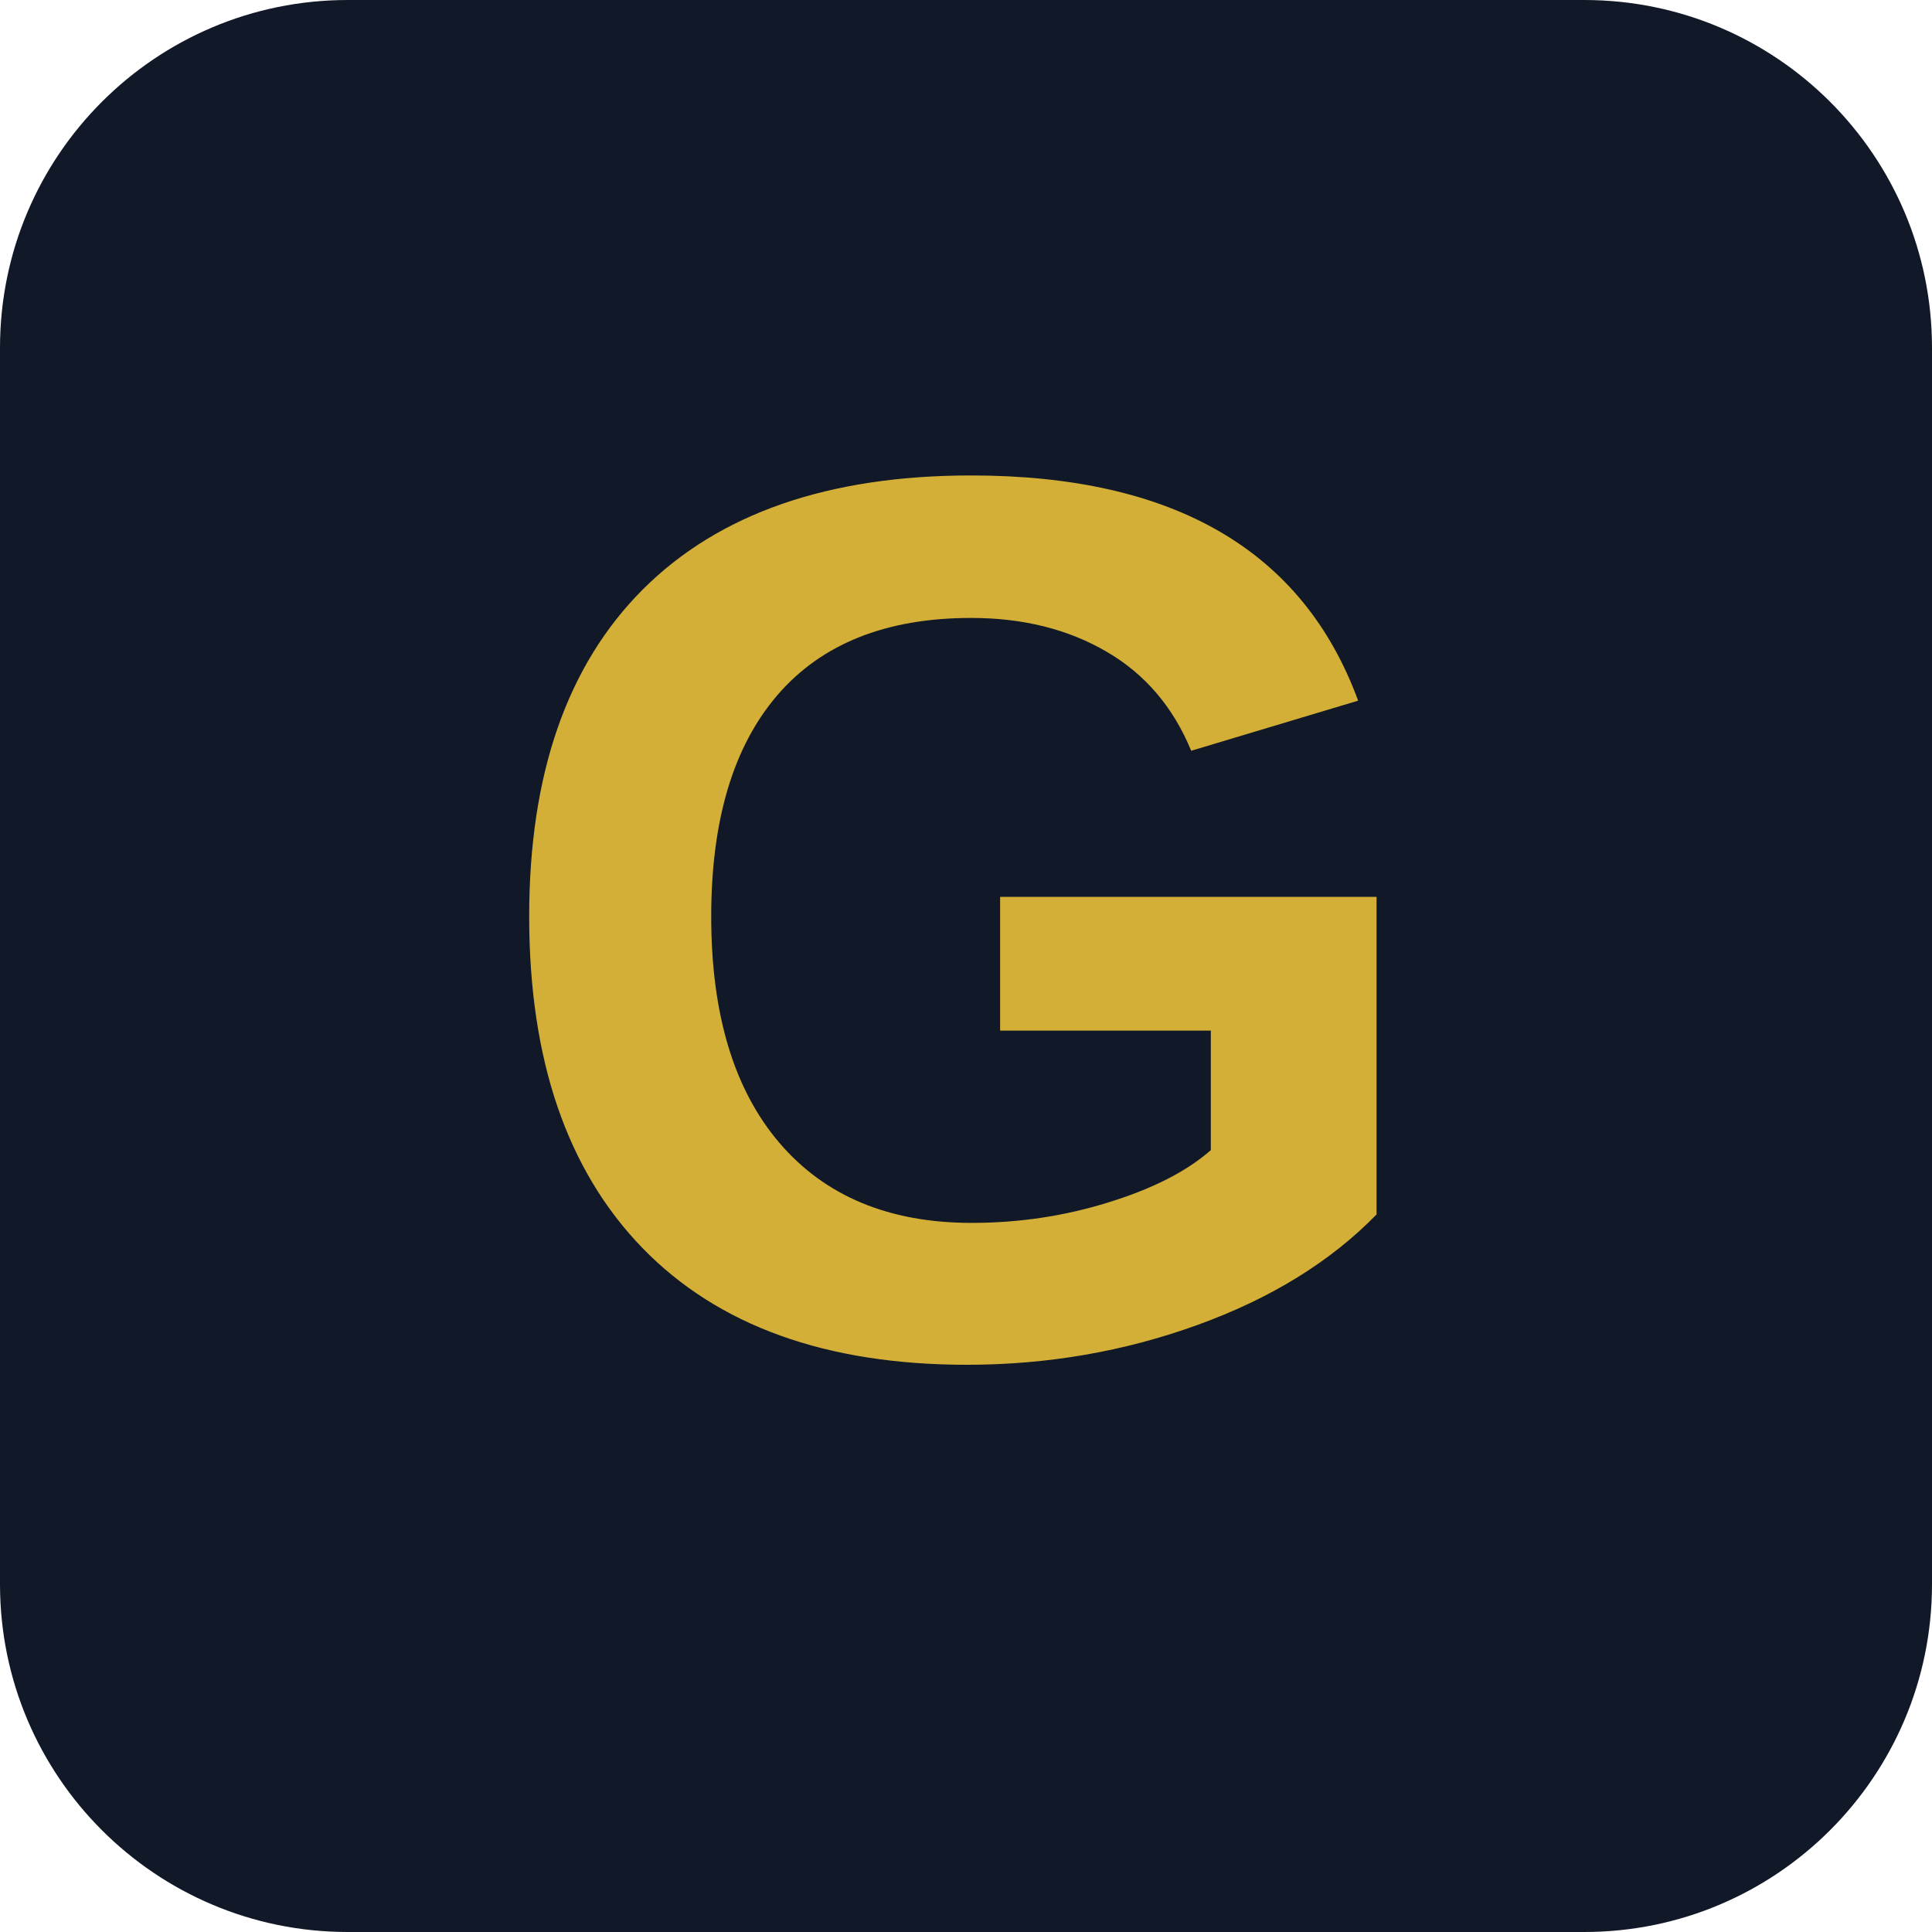
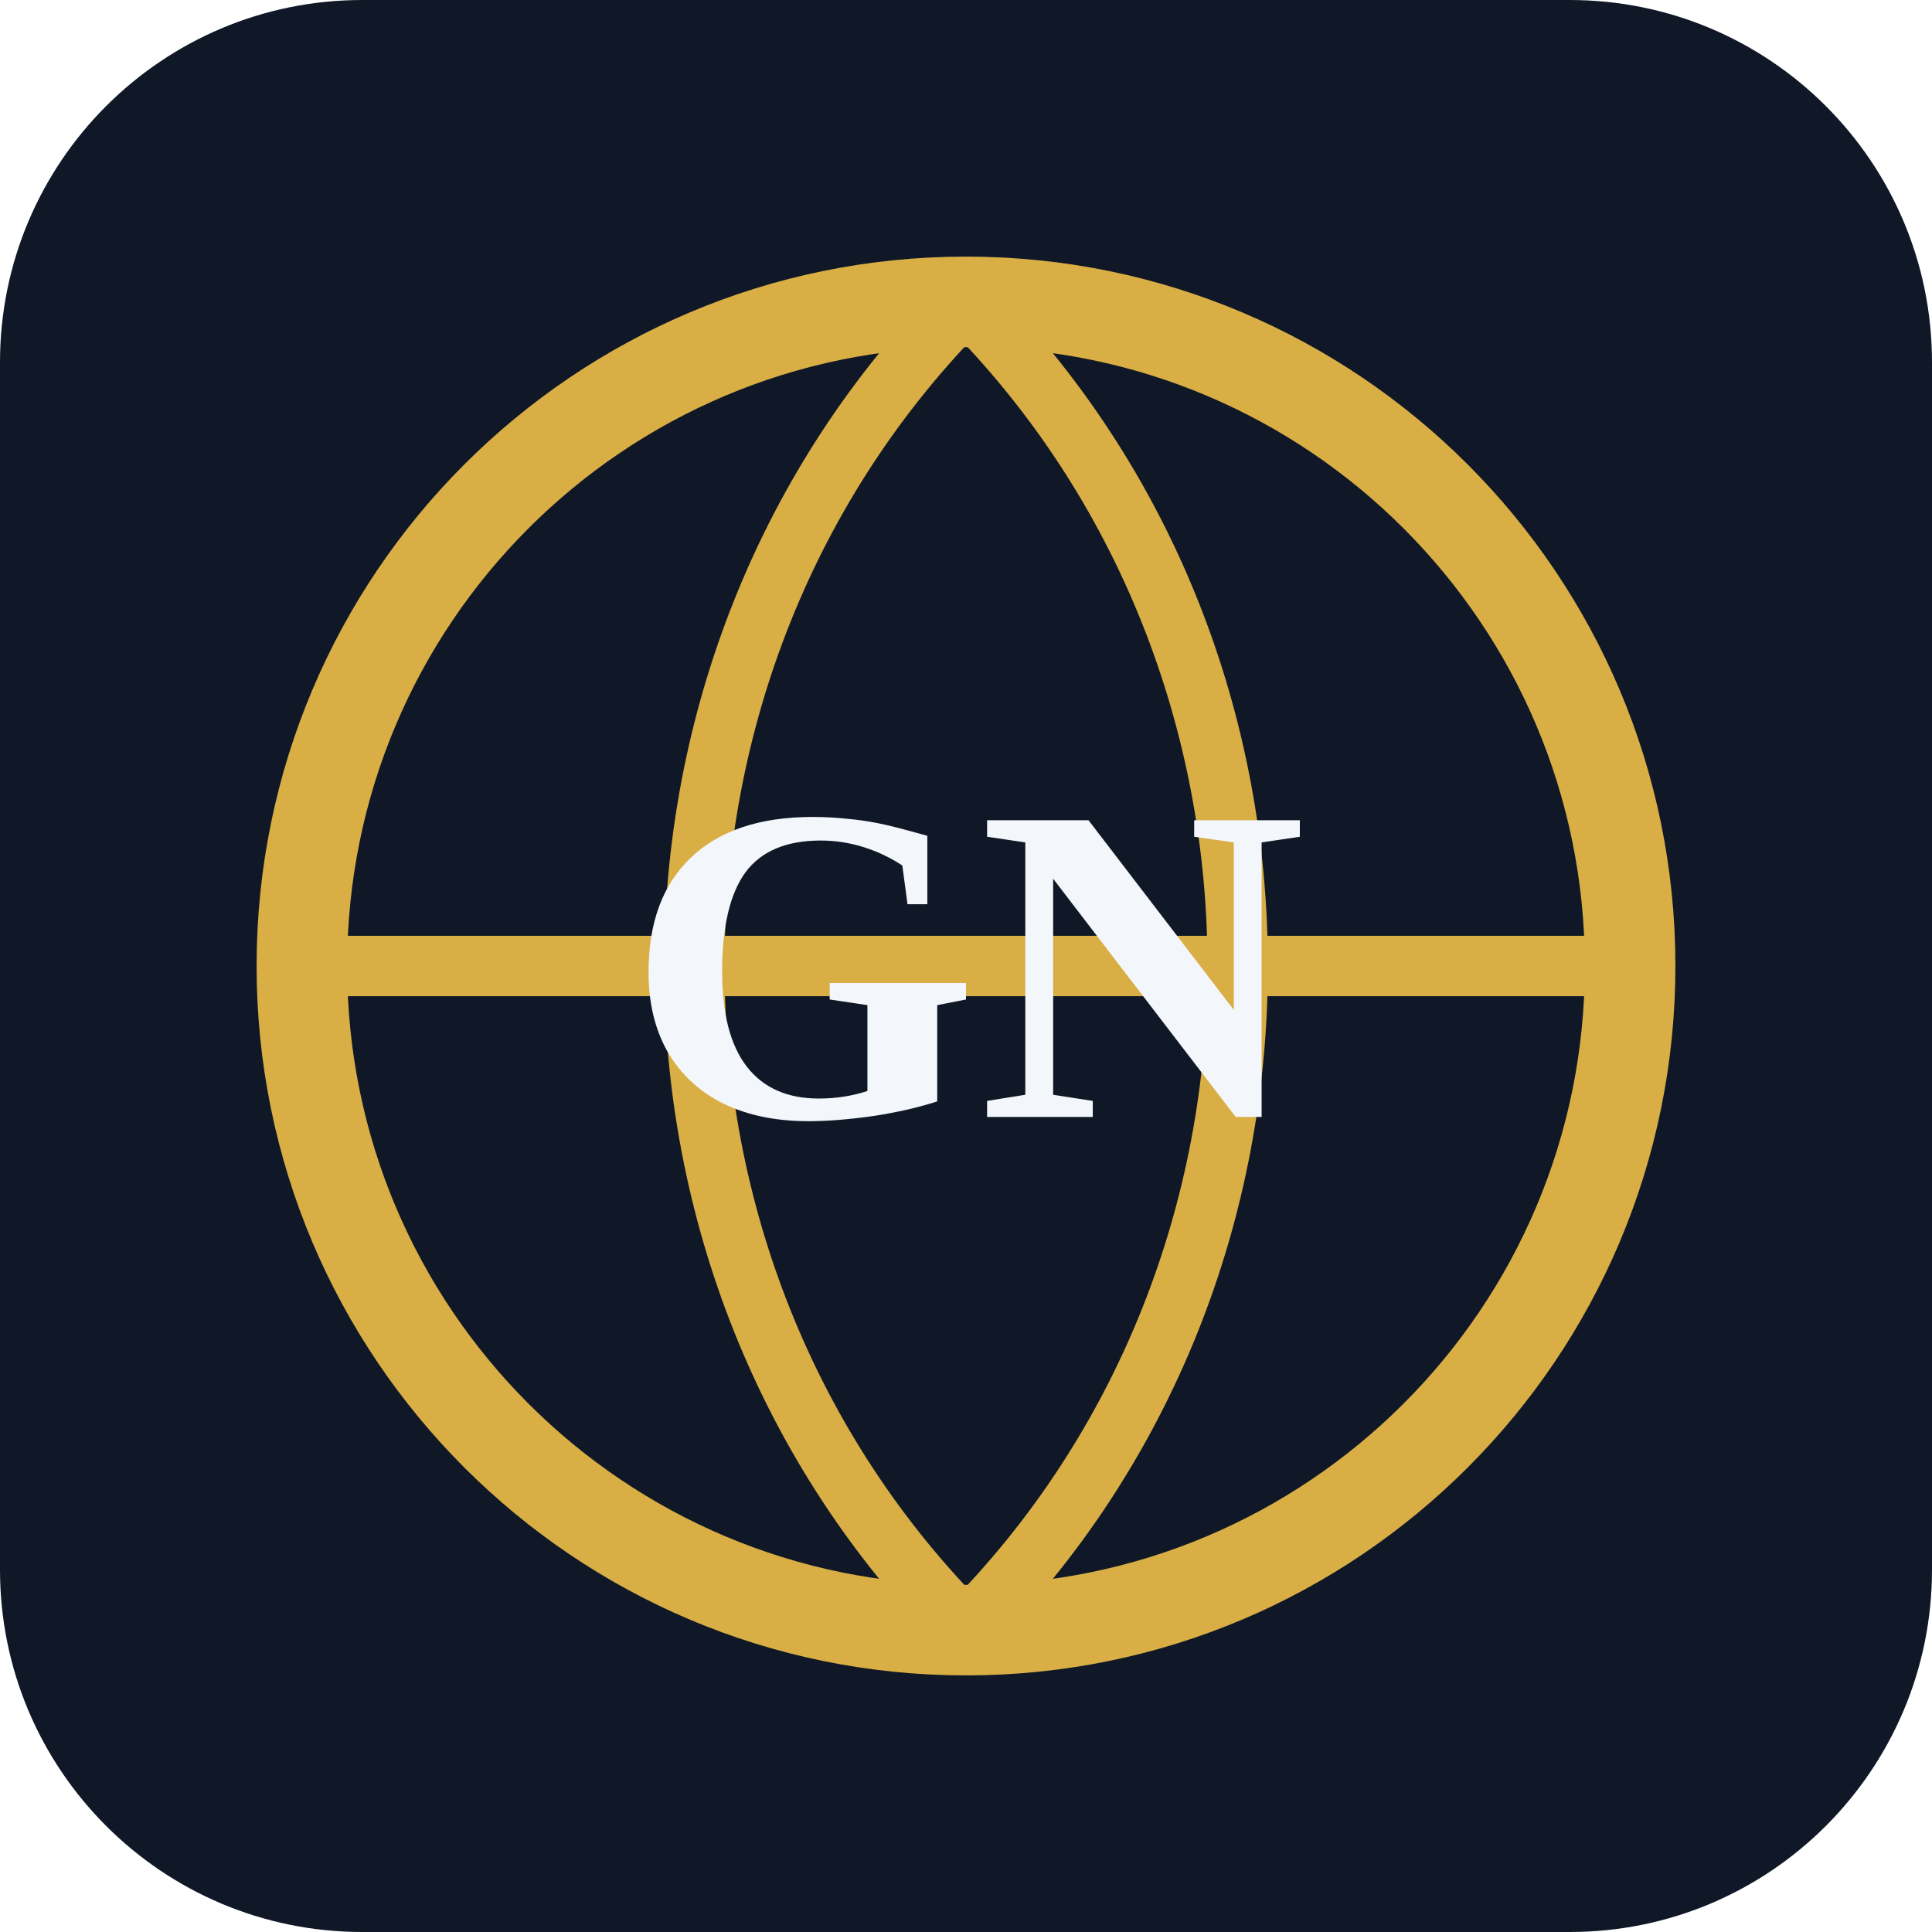
- <svg xmlns="http://www.w3.org/2000/svg" viewBox="0 0 100 100">
-   <rect width="100" height="100" rx="18" fill="#111827" />
-   <text x="50" y="70" font-size="65" font-family="Arial, sans-serif" font-weight="bold" text-anchor="middle" fill="#d4af37">G</text>
+ <svg xmlns="http://www.w3.org/2000/svg" viewBox="0 0 64 64">
+   <rect width="64" height="64" rx="12" fill="#101827" />
+   <circle cx="32" cy="32" r="22" fill="none" stroke="#d8ae45" stroke-width="3" />
+   <path d="M10 32h44M32 10c12 12 12 32 0 44M32 10c-12 12-12 32 0 44" fill="none" stroke="#d8ae45" stroke-width="2" />
+   <text x="32" y="37" font-size="15" font-weight="bold" text-anchor="middle" fill="#f3f6fa">GN</text>
</svg>
